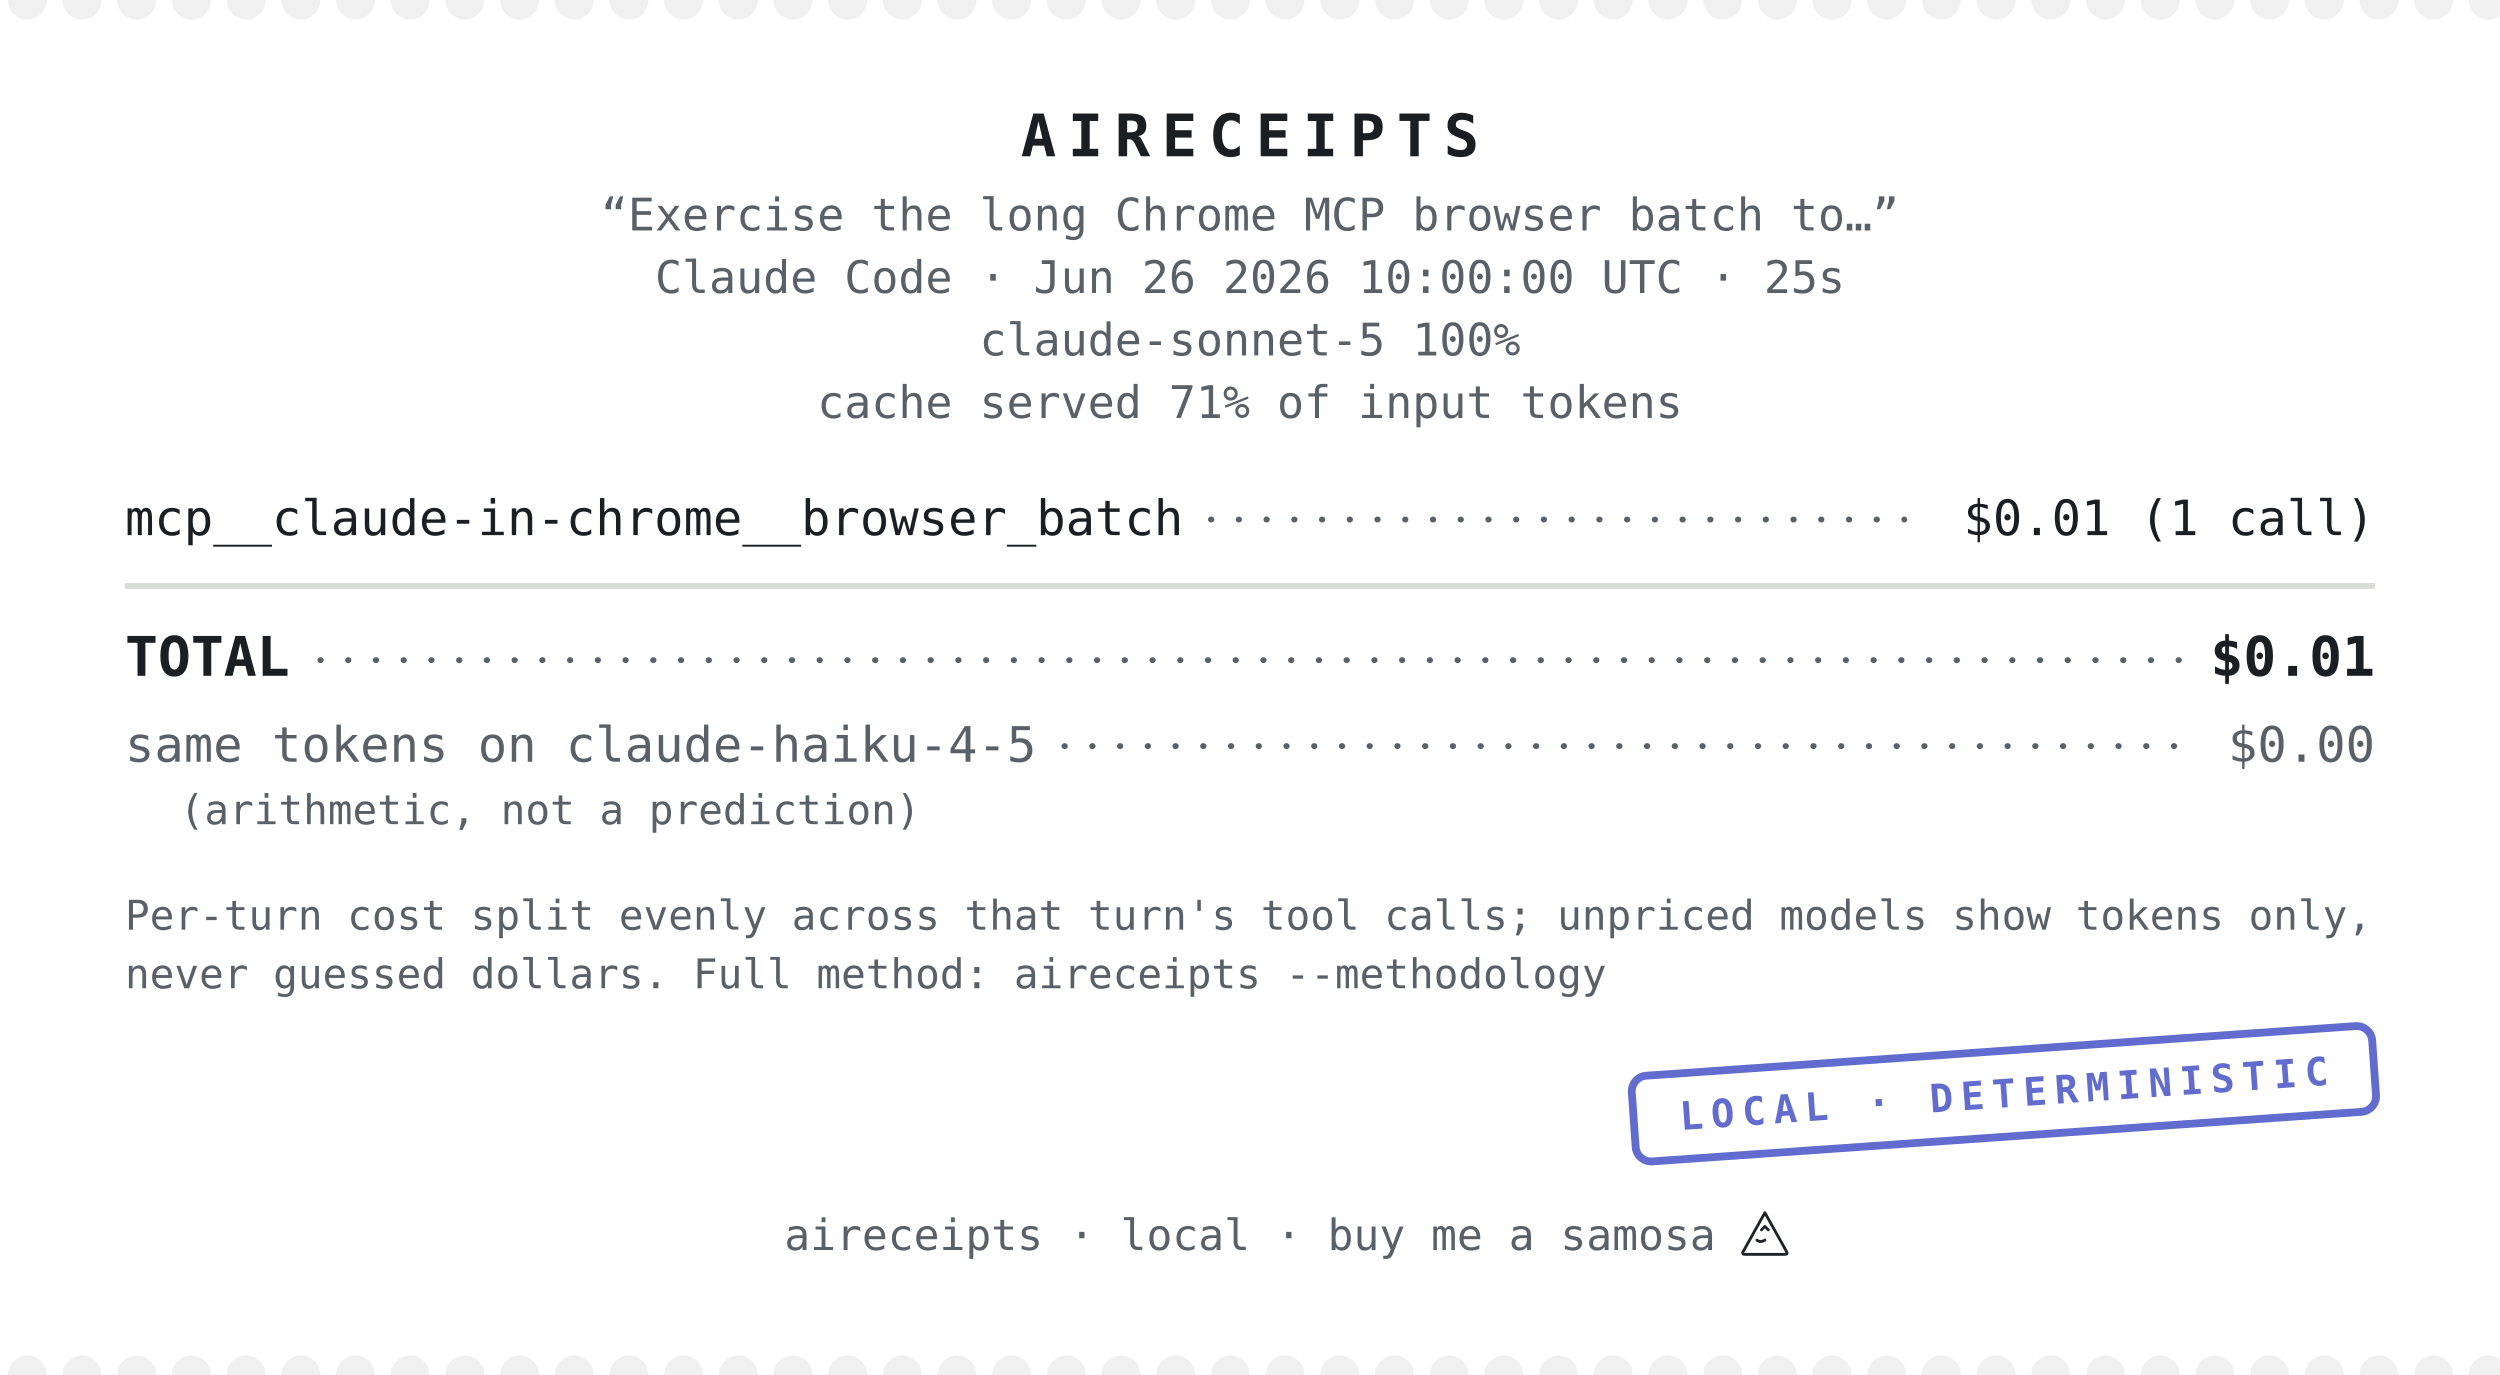
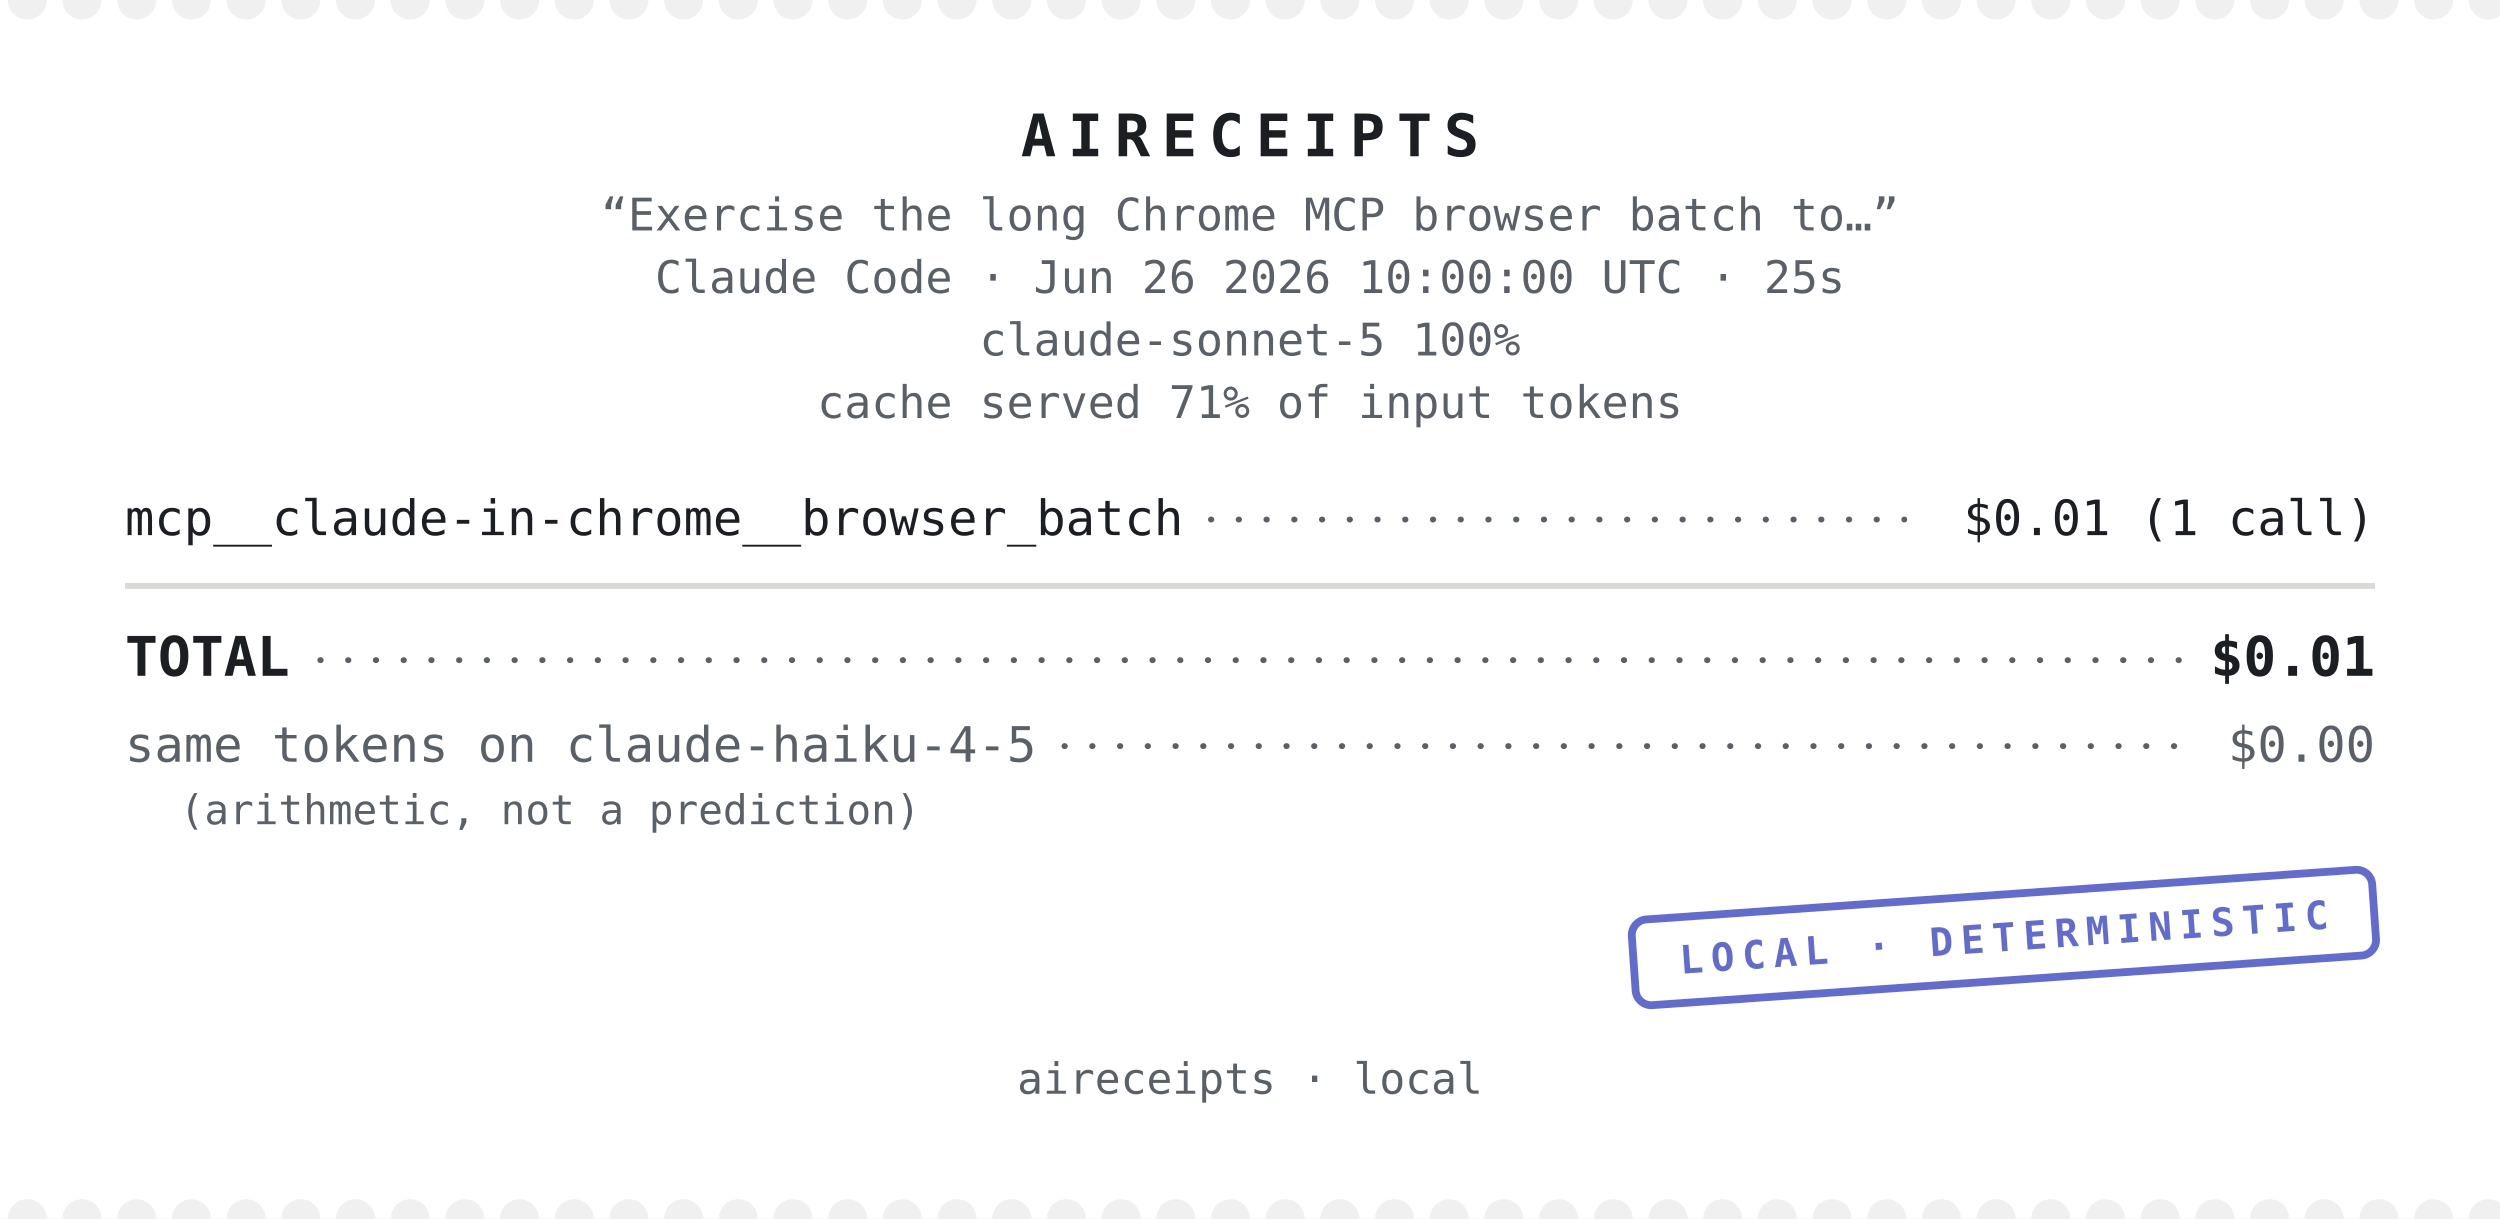
- <svg xmlns="http://www.w3.org/2000/svg" width="640" height="352" viewBox="0 0 640 352" font-family="&quot;SF Mono&quot;,&quot;Cascadia Code&quot;,&quot;JetBrains Mono&quot;,Menlo,Consolas,monospace" role="img" aria-label="aireceipts cost receipt">
+ <svg xmlns="http://www.w3.org/2000/svg" width="640" height="312" viewBox="0 0 640 312" font-family="&quot;SF Mono&quot;,&quot;Cascadia Code&quot;,&quot;JetBrains Mono&quot;,Menlo,Consolas,monospace" role="img" aria-label="aireceipts cost receipt">
  <g transform="translate(0 0)">
    <defs>
-       <mask id="perf-0" maskUnits="userSpaceOnUse" x="-5" y="-5" width="650" height="362">
-         <rect x="0" y="0" width="640" height="352" fill="#FFFFFF" />
+       <mask id="perf-0" maskUnits="userSpaceOnUse" x="-5" y="-5" width="650" height="322">
+         <rect x="0" y="0" width="640" height="312" fill="#FFFFFF" />
        <g class="perf-top">
          <circle cx="7" cy="0" r="5" fill="#000000" />
          <circle cx="21" cy="0" r="5" fill="#000000" />
          <circle cx="35" cy="0" r="5" fill="#000000" />
          <circle cx="49" cy="0" r="5" fill="#000000" />
          <circle cx="63" cy="0" r="5" fill="#000000" />
          <circle cx="77" cy="0" r="5" fill="#000000" />
          <circle cx="91" cy="0" r="5" fill="#000000" />
          <circle cx="105" cy="0" r="5" fill="#000000" />
          <circle cx="119" cy="0" r="5" fill="#000000" />
          <circle cx="133" cy="0" r="5" fill="#000000" />
          <circle cx="147" cy="0" r="5" fill="#000000" />
          <circle cx="161" cy="0" r="5" fill="#000000" />
          <circle cx="175" cy="0" r="5" fill="#000000" />
          <circle cx="189" cy="0" r="5" fill="#000000" />
          <circle cx="203" cy="0" r="5" fill="#000000" />
          <circle cx="217" cy="0" r="5" fill="#000000" />
          <circle cx="231" cy="0" r="5" fill="#000000" />
          <circle cx="245" cy="0" r="5" fill="#000000" />
          <circle cx="259" cy="0" r="5" fill="#000000" />
          <circle cx="273" cy="0" r="5" fill="#000000" />
          <circle cx="287" cy="0" r="5" fill="#000000" />
          <circle cx="301" cy="0" r="5" fill="#000000" />
          <circle cx="315" cy="0" r="5" fill="#000000" />
          <circle cx="329" cy="0" r="5" fill="#000000" />
          <circle cx="343" cy="0" r="5" fill="#000000" />
          <circle cx="357" cy="0" r="5" fill="#000000" />
          <circle cx="371" cy="0" r="5" fill="#000000" />
          <circle cx="385" cy="0" r="5" fill="#000000" />
          <circle cx="399" cy="0" r="5" fill="#000000" />
          <circle cx="413" cy="0" r="5" fill="#000000" />
          <circle cx="427" cy="0" r="5" fill="#000000" />
          <circle cx="441" cy="0" r="5" fill="#000000" />
          <circle cx="455" cy="0" r="5" fill="#000000" />
          <circle cx="469" cy="0" r="5" fill="#000000" />
          <circle cx="483" cy="0" r="5" fill="#000000" />
          <circle cx="497" cy="0" r="5" fill="#000000" />
          <circle cx="511" cy="0" r="5" fill="#000000" />
          <circle cx="525" cy="0" r="5" fill="#000000" />
          <circle cx="539" cy="0" r="5" fill="#000000" />
          <circle cx="553" cy="0" r="5" fill="#000000" />
          <circle cx="567" cy="0" r="5" fill="#000000" />
          <circle cx="581" cy="0" r="5" fill="#000000" />
          <circle cx="595" cy="0" r="5" fill="#000000" />
          <circle cx="609" cy="0" r="5" fill="#000000" />
          <circle cx="623" cy="0" r="5" fill="#000000" />
          <circle cx="637" cy="0" r="5" fill="#000000" />
        </g>
        <g class="perf-bottom">
-           <circle cx="7" cy="352" r="5" fill="#000000" />
-           <circle cx="21" cy="352" r="5" fill="#000000" />
-           <circle cx="35" cy="352" r="5" fill="#000000" />
-           <circle cx="49" cy="352" r="5" fill="#000000" />
-           <circle cx="63" cy="352" r="5" fill="#000000" />
-           <circle cx="77" cy="352" r="5" fill="#000000" />
-           <circle cx="91" cy="352" r="5" fill="#000000" />
-           <circle cx="105" cy="352" r="5" fill="#000000" />
-           <circle cx="119" cy="352" r="5" fill="#000000" />
-           <circle cx="133" cy="352" r="5" fill="#000000" />
-           <circle cx="147" cy="352" r="5" fill="#000000" />
-           <circle cx="161" cy="352" r="5" fill="#000000" />
-           <circle cx="175" cy="352" r="5" fill="#000000" />
-           <circle cx="189" cy="352" r="5" fill="#000000" />
-           <circle cx="203" cy="352" r="5" fill="#000000" />
-           <circle cx="217" cy="352" r="5" fill="#000000" />
-           <circle cx="231" cy="352" r="5" fill="#000000" />
-           <circle cx="245" cy="352" r="5" fill="#000000" />
-           <circle cx="259" cy="352" r="5" fill="#000000" />
-           <circle cx="273" cy="352" r="5" fill="#000000" />
-           <circle cx="287" cy="352" r="5" fill="#000000" />
-           <circle cx="301" cy="352" r="5" fill="#000000" />
-           <circle cx="315" cy="352" r="5" fill="#000000" />
-           <circle cx="329" cy="352" r="5" fill="#000000" />
-           <circle cx="343" cy="352" r="5" fill="#000000" />
-           <circle cx="357" cy="352" r="5" fill="#000000" />
-           <circle cx="371" cy="352" r="5" fill="#000000" />
-           <circle cx="385" cy="352" r="5" fill="#000000" />
-           <circle cx="399" cy="352" r="5" fill="#000000" />
-           <circle cx="413" cy="352" r="5" fill="#000000" />
-           <circle cx="427" cy="352" r="5" fill="#000000" />
-           <circle cx="441" cy="352" r="5" fill="#000000" />
-           <circle cx="455" cy="352" r="5" fill="#000000" />
-           <circle cx="469" cy="352" r="5" fill="#000000" />
-           <circle cx="483" cy="352" r="5" fill="#000000" />
-           <circle cx="497" cy="352" r="5" fill="#000000" />
-           <circle cx="511" cy="352" r="5" fill="#000000" />
-           <circle cx="525" cy="352" r="5" fill="#000000" />
-           <circle cx="539" cy="352" r="5" fill="#000000" />
-           <circle cx="553" cy="352" r="5" fill="#000000" />
-           <circle cx="567" cy="352" r="5" fill="#000000" />
-           <circle cx="581" cy="352" r="5" fill="#000000" />
-           <circle cx="595" cy="352" r="5" fill="#000000" />
-           <circle cx="609" cy="352" r="5" fill="#000000" />
-           <circle cx="623" cy="352" r="5" fill="#000000" />
-           <circle cx="637" cy="352" r="5" fill="#000000" />
+           <circle cx="7" cy="312" r="5" fill="#000000" />
+           <circle cx="21" cy="312" r="5" fill="#000000" />
+           <circle cx="35" cy="312" r="5" fill="#000000" />
+           <circle cx="49" cy="312" r="5" fill="#000000" />
+           <circle cx="63" cy="312" r="5" fill="#000000" />
+           <circle cx="77" cy="312" r="5" fill="#000000" />
+           <circle cx="91" cy="312" r="5" fill="#000000" />
+           <circle cx="105" cy="312" r="5" fill="#000000" />
+           <circle cx="119" cy="312" r="5" fill="#000000" />
+           <circle cx="133" cy="312" r="5" fill="#000000" />
+           <circle cx="147" cy="312" r="5" fill="#000000" />
+           <circle cx="161" cy="312" r="5" fill="#000000" />
+           <circle cx="175" cy="312" r="5" fill="#000000" />
+           <circle cx="189" cy="312" r="5" fill="#000000" />
+           <circle cx="203" cy="312" r="5" fill="#000000" />
+           <circle cx="217" cy="312" r="5" fill="#000000" />
+           <circle cx="231" cy="312" r="5" fill="#000000" />
+           <circle cx="245" cy="312" r="5" fill="#000000" />
+           <circle cx="259" cy="312" r="5" fill="#000000" />
+           <circle cx="273" cy="312" r="5" fill="#000000" />
+           <circle cx="287" cy="312" r="5" fill="#000000" />
+           <circle cx="301" cy="312" r="5" fill="#000000" />
+           <circle cx="315" cy="312" r="5" fill="#000000" />
+           <circle cx="329" cy="312" r="5" fill="#000000" />
+           <circle cx="343" cy="312" r="5" fill="#000000" />
+           <circle cx="357" cy="312" r="5" fill="#000000" />
+           <circle cx="371" cy="312" r="5" fill="#000000" />
+           <circle cx="385" cy="312" r="5" fill="#000000" />
+           <circle cx="399" cy="312" r="5" fill="#000000" />
+           <circle cx="413" cy="312" r="5" fill="#000000" />
+           <circle cx="427" cy="312" r="5" fill="#000000" />
+           <circle cx="441" cy="312" r="5" fill="#000000" />
+           <circle cx="455" cy="312" r="5" fill="#000000" />
+           <circle cx="469" cy="312" r="5" fill="#000000" />
+           <circle cx="483" cy="312" r="5" fill="#000000" />
+           <circle cx="497" cy="312" r="5" fill="#000000" />
+           <circle cx="511" cy="312" r="5" fill="#000000" />
+           <circle cx="525" cy="312" r="5" fill="#000000" />
+           <circle cx="539" cy="312" r="5" fill="#000000" />
+           <circle cx="553" cy="312" r="5" fill="#000000" />
+           <circle cx="567" cy="312" r="5" fill="#000000" />
+           <circle cx="581" cy="312" r="5" fill="#000000" />
+           <circle cx="595" cy="312" r="5" fill="#000000" />
+           <circle cx="609" cy="312" r="5" fill="#000000" />
+           <circle cx="623" cy="312" r="5" fill="#000000" />
+           <circle cx="637" cy="312" r="5" fill="#000000" />
        </g>
      </mask>
    </defs>
-     <rect x="0" y="0" width="640" height="352" fill="#FFFFFF" mask="url(#perf-0)" />
+     <rect x="0" y="0" width="640" height="312" fill="#FFFFFF" mask="url(#perf-0)" />
    <text x="320" y="40" font-size="15" fill="#1B1E22" text-anchor="middle" font-weight="700" letter-spacing="3">AIRECEIPTS</text>
    <text x="320" y="59" font-size="11.5" fill="#5A6068" text-anchor="middle">“Exercise the long Chrome MCP browser batch to…”</text>
    <text x="320" y="75" font-size="11.5" fill="#5A6068" text-anchor="middle">Claude Code · Jun 26 2026 10:00:00 UTC · 25s</text>
    <text x="320" y="91" font-size="11.5" fill="#5A6068" text-anchor="middle">claude-sonnet-5 100%</text>
    <text x="320" y="107" font-size="11.5" fill="#5A6068" text-anchor="middle">cache served 71% of input tokens</text>
    <text x="32" y="137" font-size="12.5" fill="#1B1E22" text-anchor="start">mcp__claude-in-chrome__browser_batch</text>
    <text x="608" y="137" font-size="12.5" fill="#1B1E22" text-anchor="end">$0.01  (1 call)</text>
    <line x1="310" y1="133" x2="487.5" y2="133" stroke="#5A6068" stroke-width="1.5" stroke-linecap="round" stroke-dasharray="0.1 7" />
    <line x1="32" y1="150" x2="608" y2="150" stroke="#D8DBD6" stroke-width="1.5" />
    <text x="32" y="173" font-size="14" fill="#1B1E22" text-anchor="start" font-weight="700">TOTAL</text>
    <text x="608" y="173" font-size="14" fill="#1B1E22" text-anchor="end" font-weight="700">$0.01</text>
    <line x1="82" y1="169" x2="558" y2="169" stroke="#5A6068" stroke-width="1.5" stroke-linecap="round" stroke-dasharray="0.1 7" />
    <text x="32" y="195" font-size="12.5" fill="#5A6068" text-anchor="start" font-weight="400">same tokens on claude-haiku-4-5</text>
    <text x="608" y="195" font-size="12.5" fill="#5A6068" text-anchor="end" font-weight="400">$0.00</text>
    <line x1="272.5" y1="191" x2="562.5" y2="191" stroke="#5A6068" stroke-width="1.5" stroke-linecap="round" stroke-dasharray="0.1 7" />
    <text x="46" y="211" font-size="10.5" fill="#5A6068" text-anchor="start">(arithmetic, not a prediction)</text>
-     <text x="32" y="238" font-size="10.5" fill="#5A6068" text-anchor="start">Per-turn cost split evenly across that turn's tool calls; unpriced models show tokens only,</text>
-     <text x="32" y="253" font-size="10.5" fill="#5A6068" text-anchor="start">never guessed dollars. Full method: aireceipts --methodology</text>
-     <g class="stamp" opacity="0.8" transform="rotate(-4 513 280)">
-       <rect x="418" y="269" width="190" height="22" rx="4" fill="none" stroke="#3947C2" stroke-width="2" />
-       <text x="513" y="283.5" font-size="10" fill="#3947C2" text-anchor="middle" font-weight="700" letter-spacing="2">LOCAL · DETERMINISTIC</text>
+     <g class="stamp" opacity="0.8" transform="rotate(-4 513 240)">
+       <rect x="418" y="229" width="190" height="22" rx="4" fill="none" stroke="#3947C2" stroke-width="2" />
+       <text x="513" y="243.5" font-size="10" fill="#3947C2" text-anchor="middle" font-weight="700" letter-spacing="2">LOCAL · DETERMINISTIC</text>
    </g>
-     <text x="320" y="320" font-size="11" fill="#5A6068" text-anchor="middle">aireceipts · local · buy me a samosa</text>
-     <g transform="translate(444.8 309) scale(0.292)" fill="none" stroke="#1f2328" stroke-width="2.5" stroke-linejoin="round" stroke-linecap="round">
-       <path d="M24 5 L43 39 Q44.5 41.5 41.5 41.5 H6.5 Q3.5 41.5 5 39 Z" />
-       <path d="M17 29 q3 2.5 7 0" />
-       <path d="M21 20 l3 -3 3 3" />
-     </g>
+     <text x="320" y="280" font-size="11" fill="#5A6068" text-anchor="middle">aireceipts · local</text>
  </g>
</svg>
